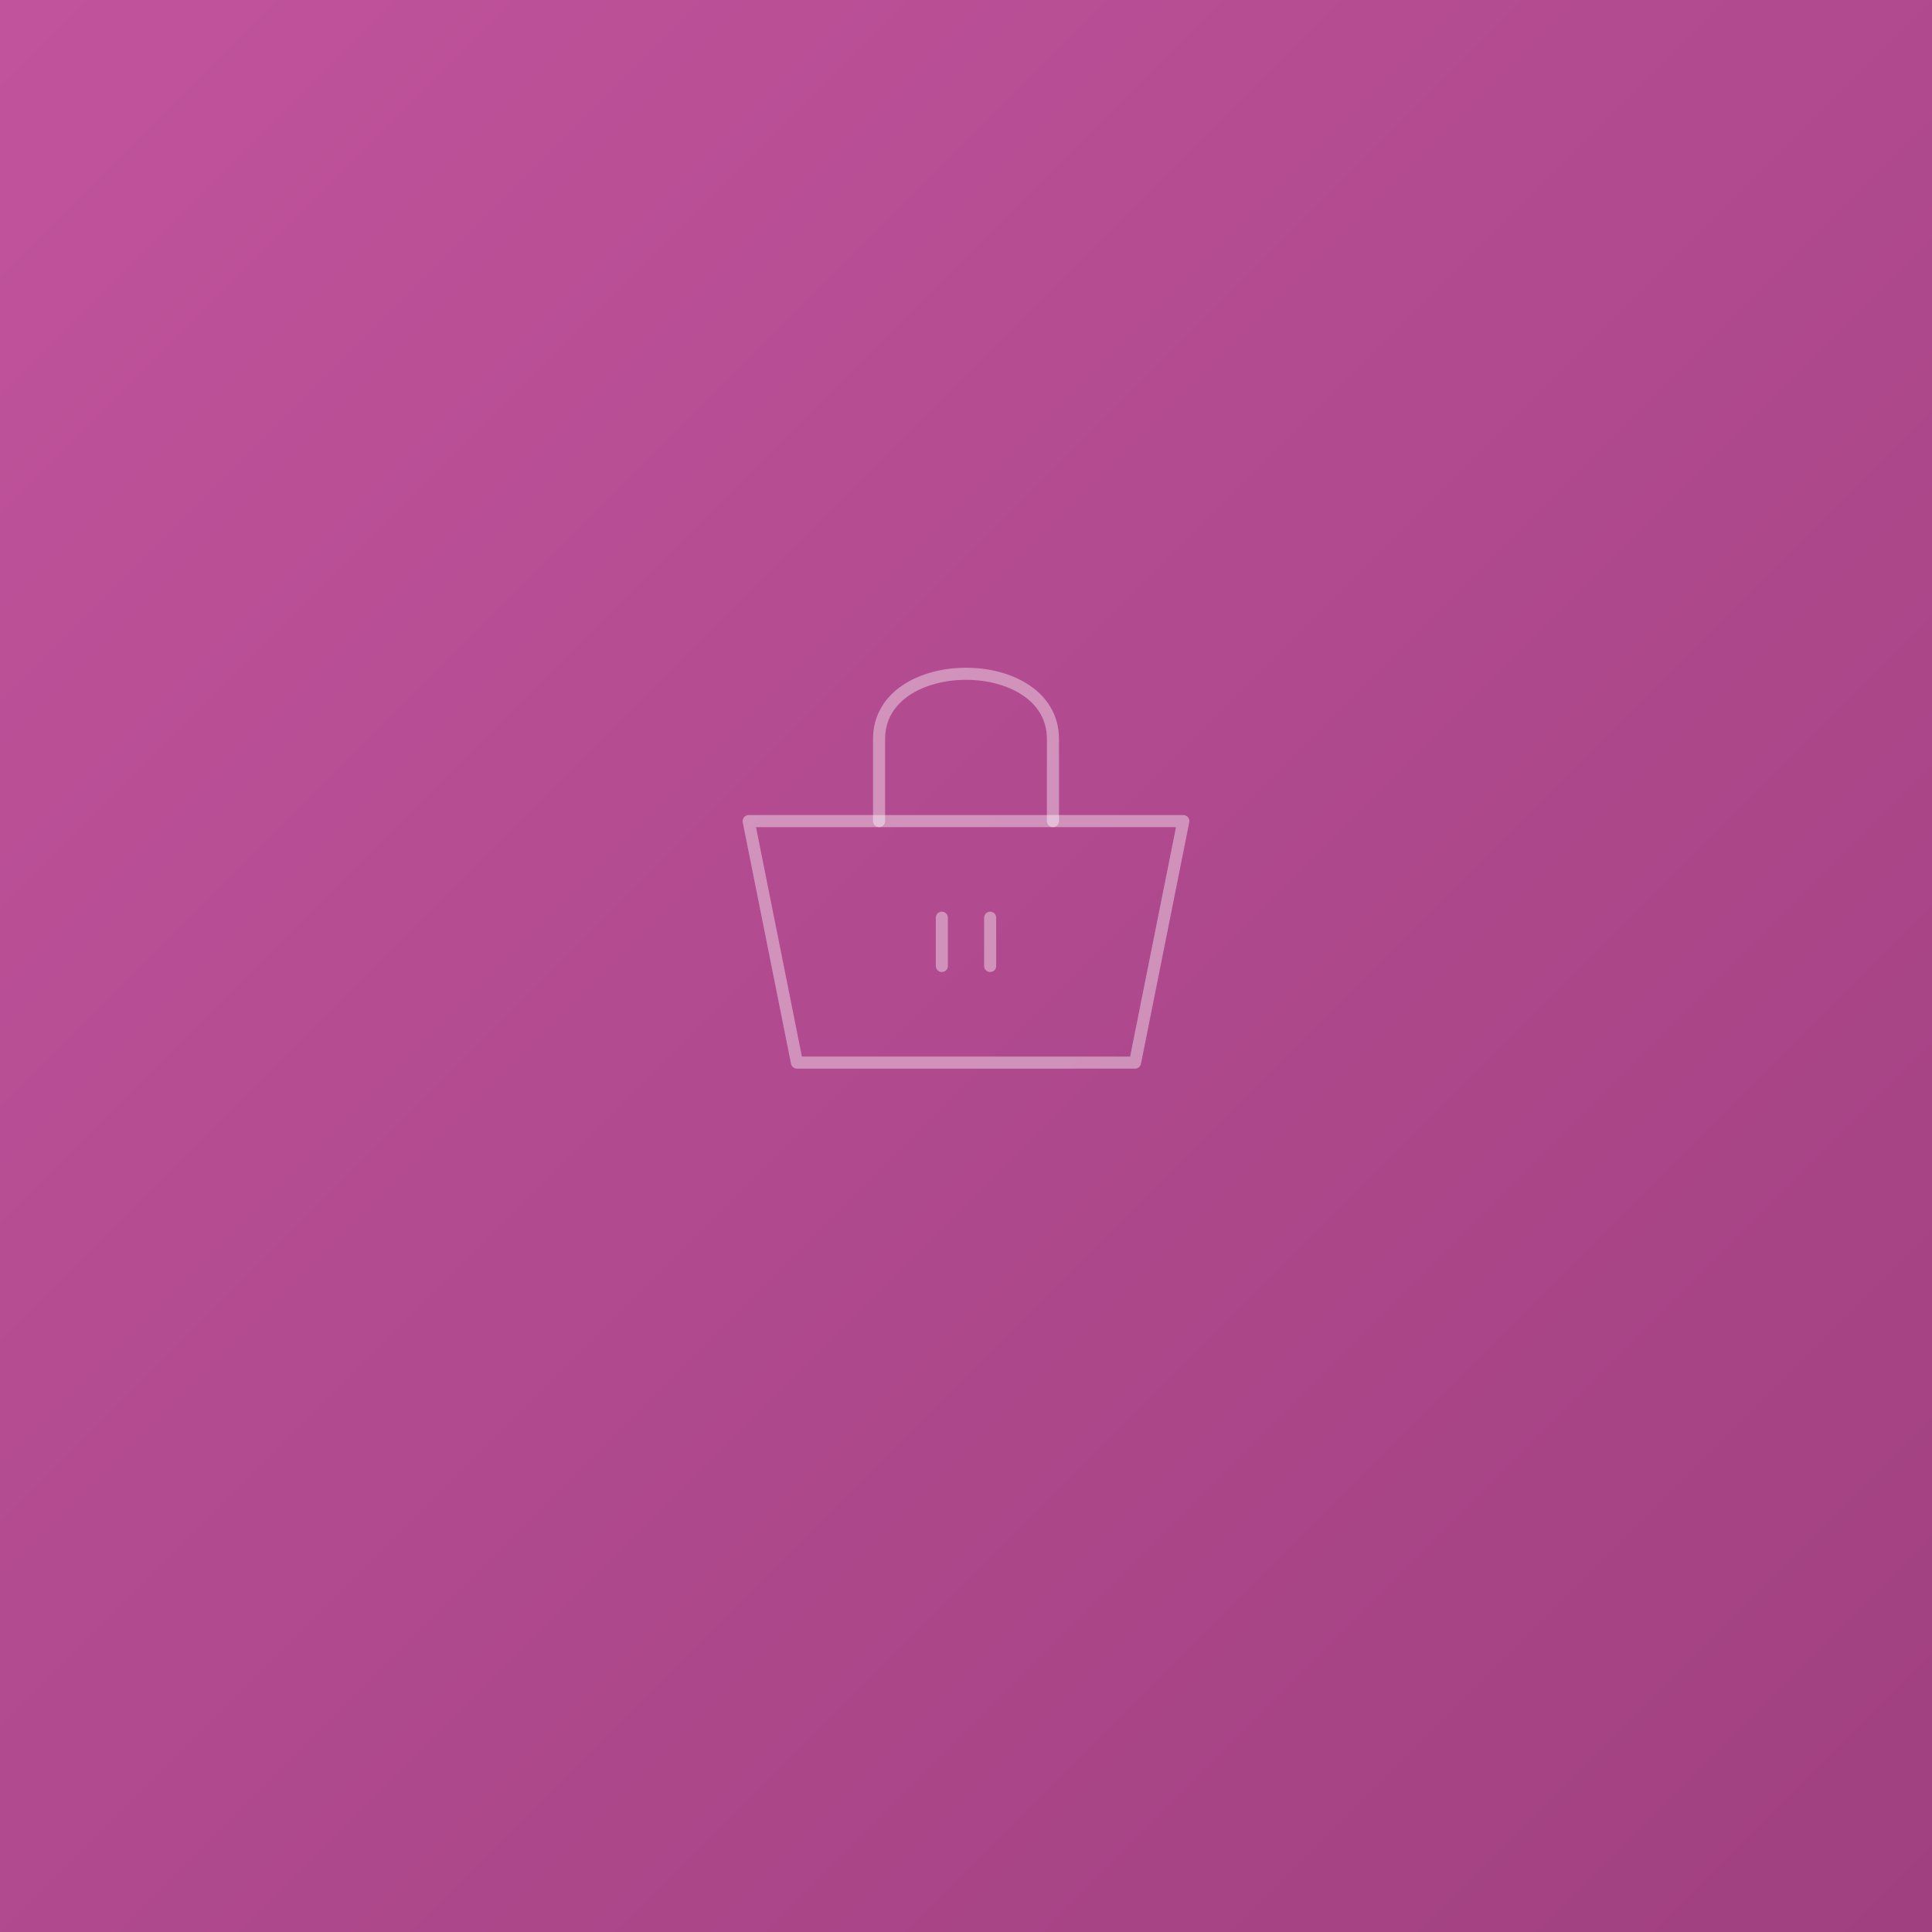
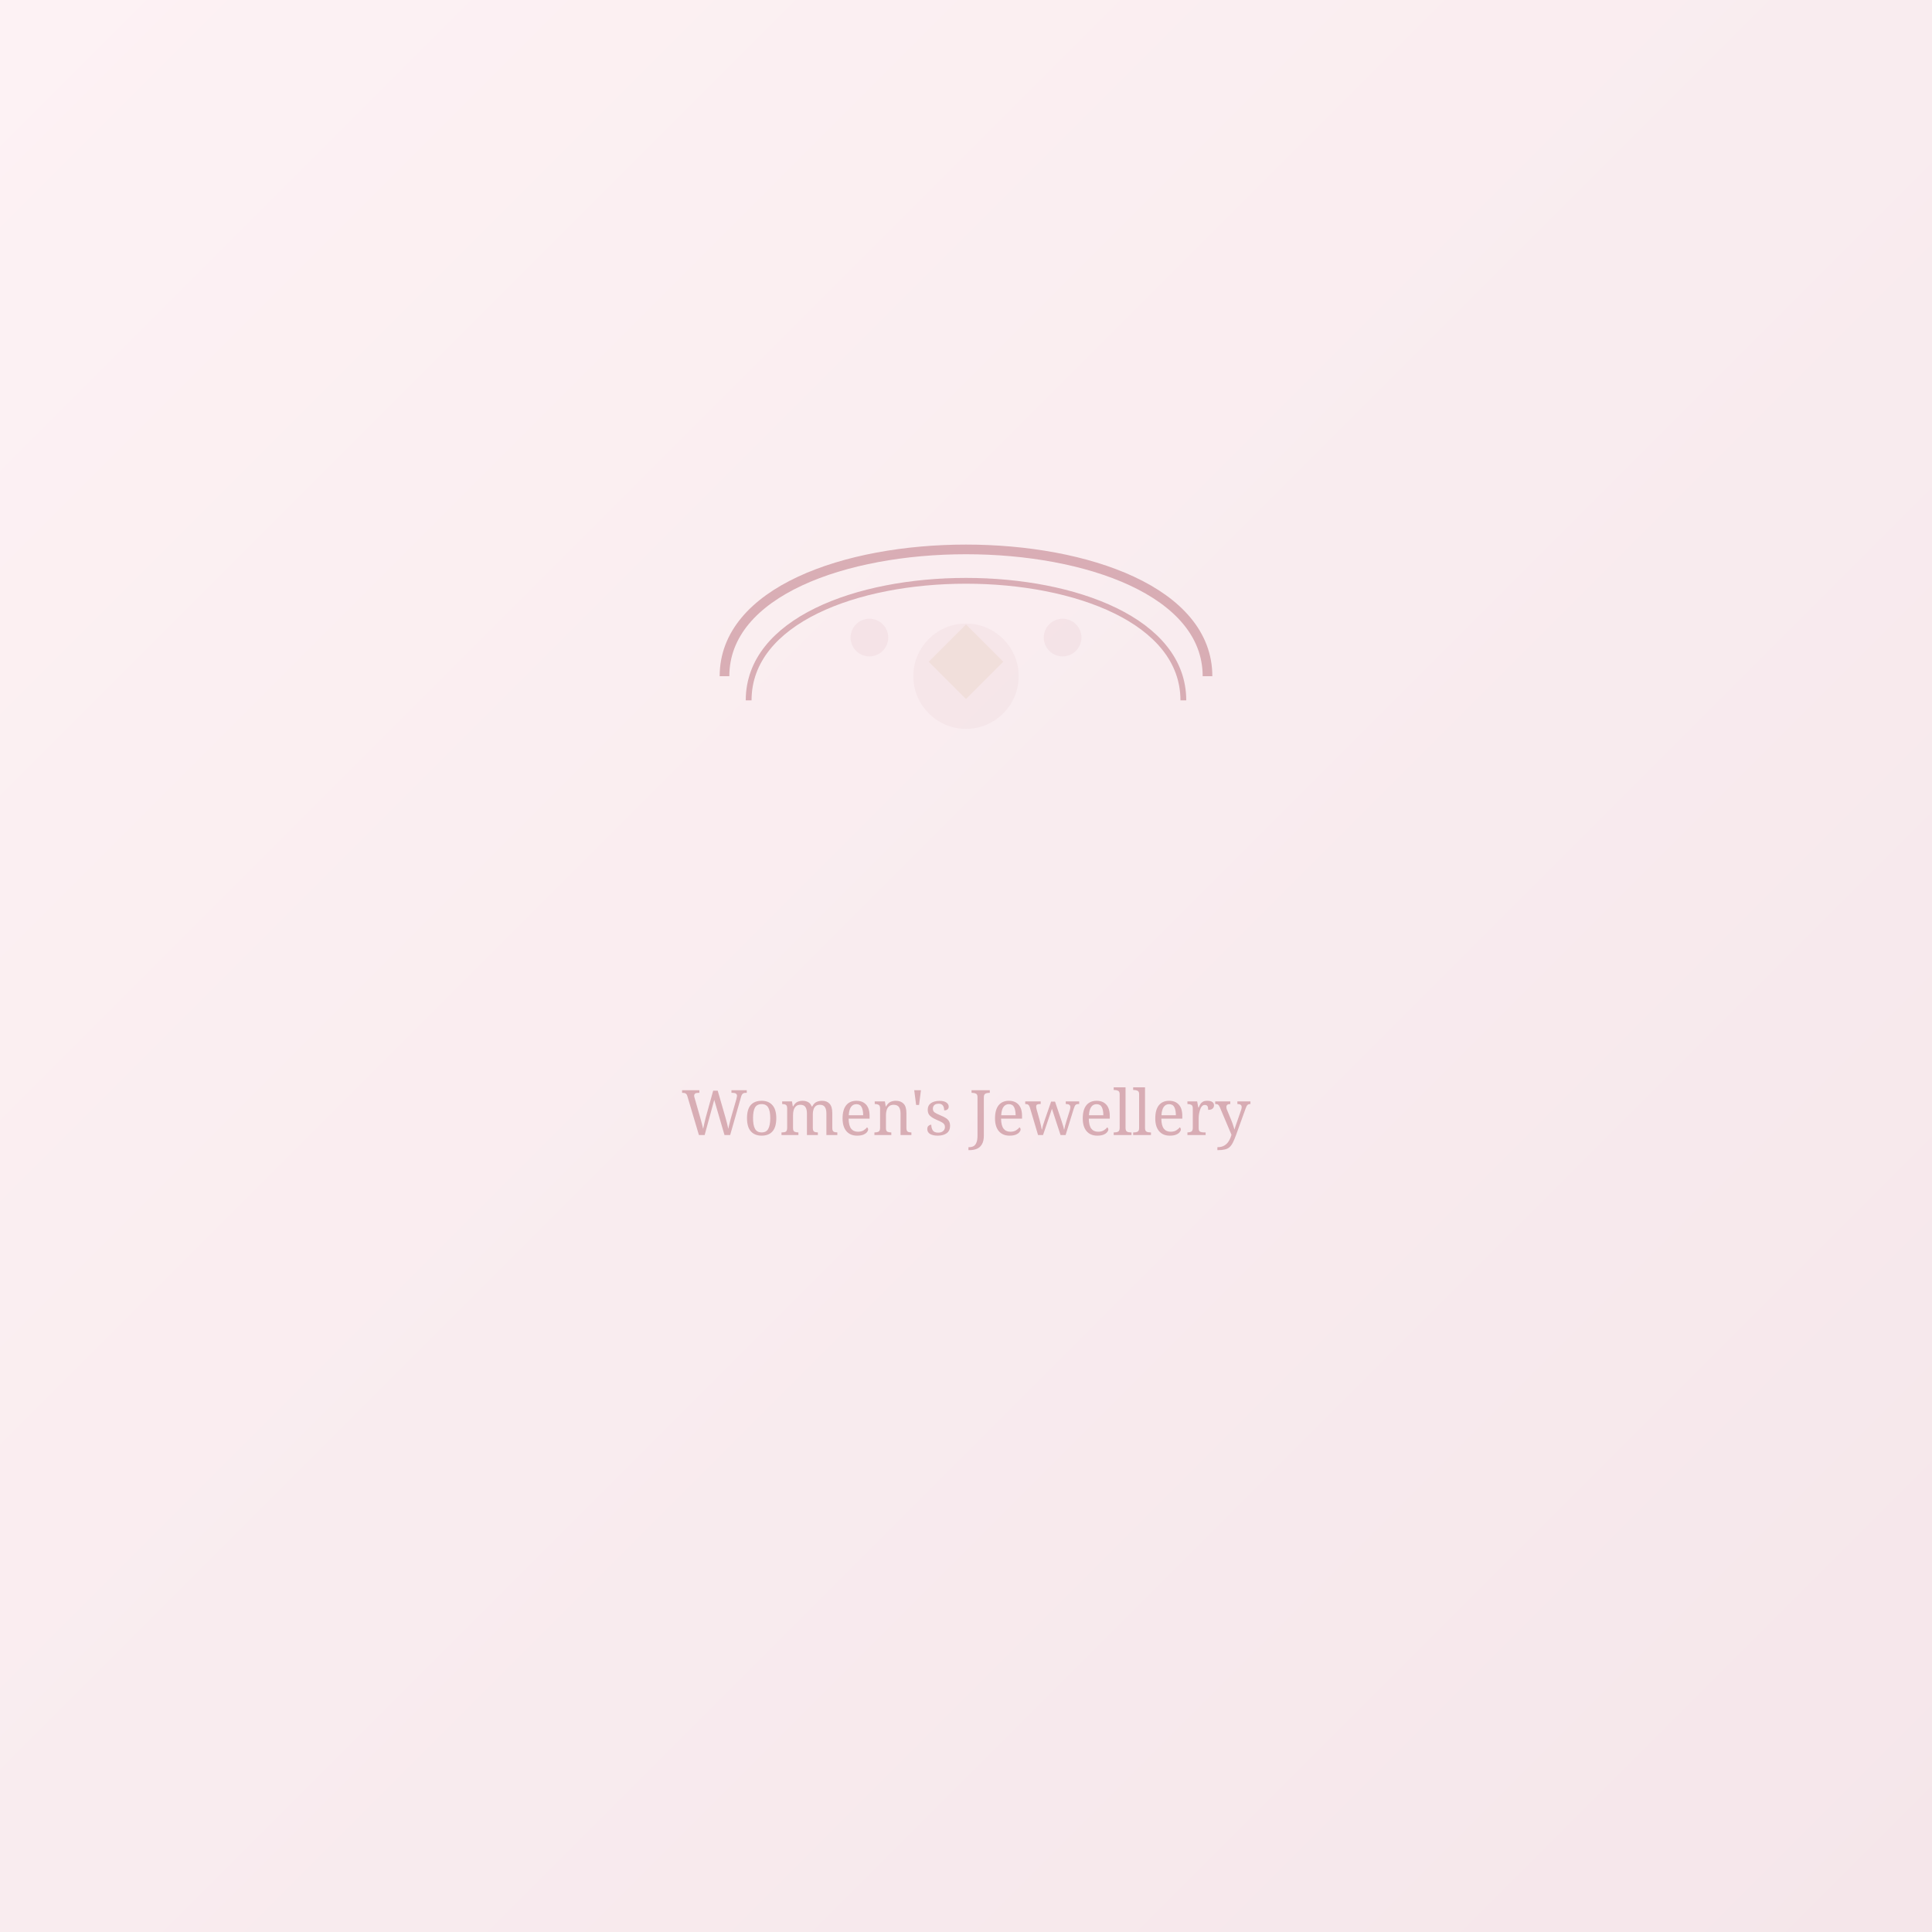
<svg xmlns="http://www.w3.org/2000/svg" viewBox="0 0 400 400">
  <defs>
-     <linearGradient id="g" x1="0%" y1="0%" x2="100%" y2="100%">
-       <stop offset="0%" stop-color="#C1539C" />
-       <stop offset="100%" stop-color="#A04080" />
+     <linearGradient id="bg" x1="0%" y1="0%" x2="100%" y2="100%">
+       <stop offset="0%" stop-color="#FDF2F4" />
+       <stop offset="100%" stop-color="#F5E6EA" />
    </linearGradient>
  </defs>
-   <rect width="400" height="400" fill="url(#g)" />
-   <g transform="translate(200,185)" fill="none" stroke="rgba(255,255,255,0.4)" stroke-width="2.5" stroke-linecap="round" stroke-linejoin="round">
-     <path d="M-35,35 L-45,-15 L45,-15 L35,35 Z" />
-     <path d="M-18,-15 L-18,-32 C-18,-50 18,-50 18,-32 L18,-15" />
-     <line x1="-5" y1="5" x2="-5" y2="15" />
-     <line x1="5" y1="5" x2="5" y2="15" />
+   <rect width="400" height="400" fill="url(#bg)" />
+   <g transform="translate(200,170)" fill="none" stroke="#B76E79" stroke-width="1.8" opacity="0.5">
+     <path d="M-50,-30 C-50,-65 50,-65 50,-30" stroke-width="2" />
+     <path d="M-45,-25 C-45,-58 45,-58 45,-25" stroke-width="1.2" />
+     <circle cx="0" cy="-30" r="10" fill="#B76E79" opacity="0.12" />
+     <polygon points="0,-40 7,-33 0,-26 -7,-33" fill="#C9A96E" opacity="0.25" stroke="#C9A96E" stroke-width="1" />
+     <circle cx="-20" cy="-38" r="3" fill="#B76E79" opacity="0.15" />
+     <circle cx="20" cy="-38" r="3" fill="#B76E79" opacity="0.15" />
  </g>
+   <text x="200" y="235" text-anchor="middle" fill="#B76E79" opacity="0.5" font-family="Georgia,serif" font-size="13">Women's Jewellery</text>
</svg>
